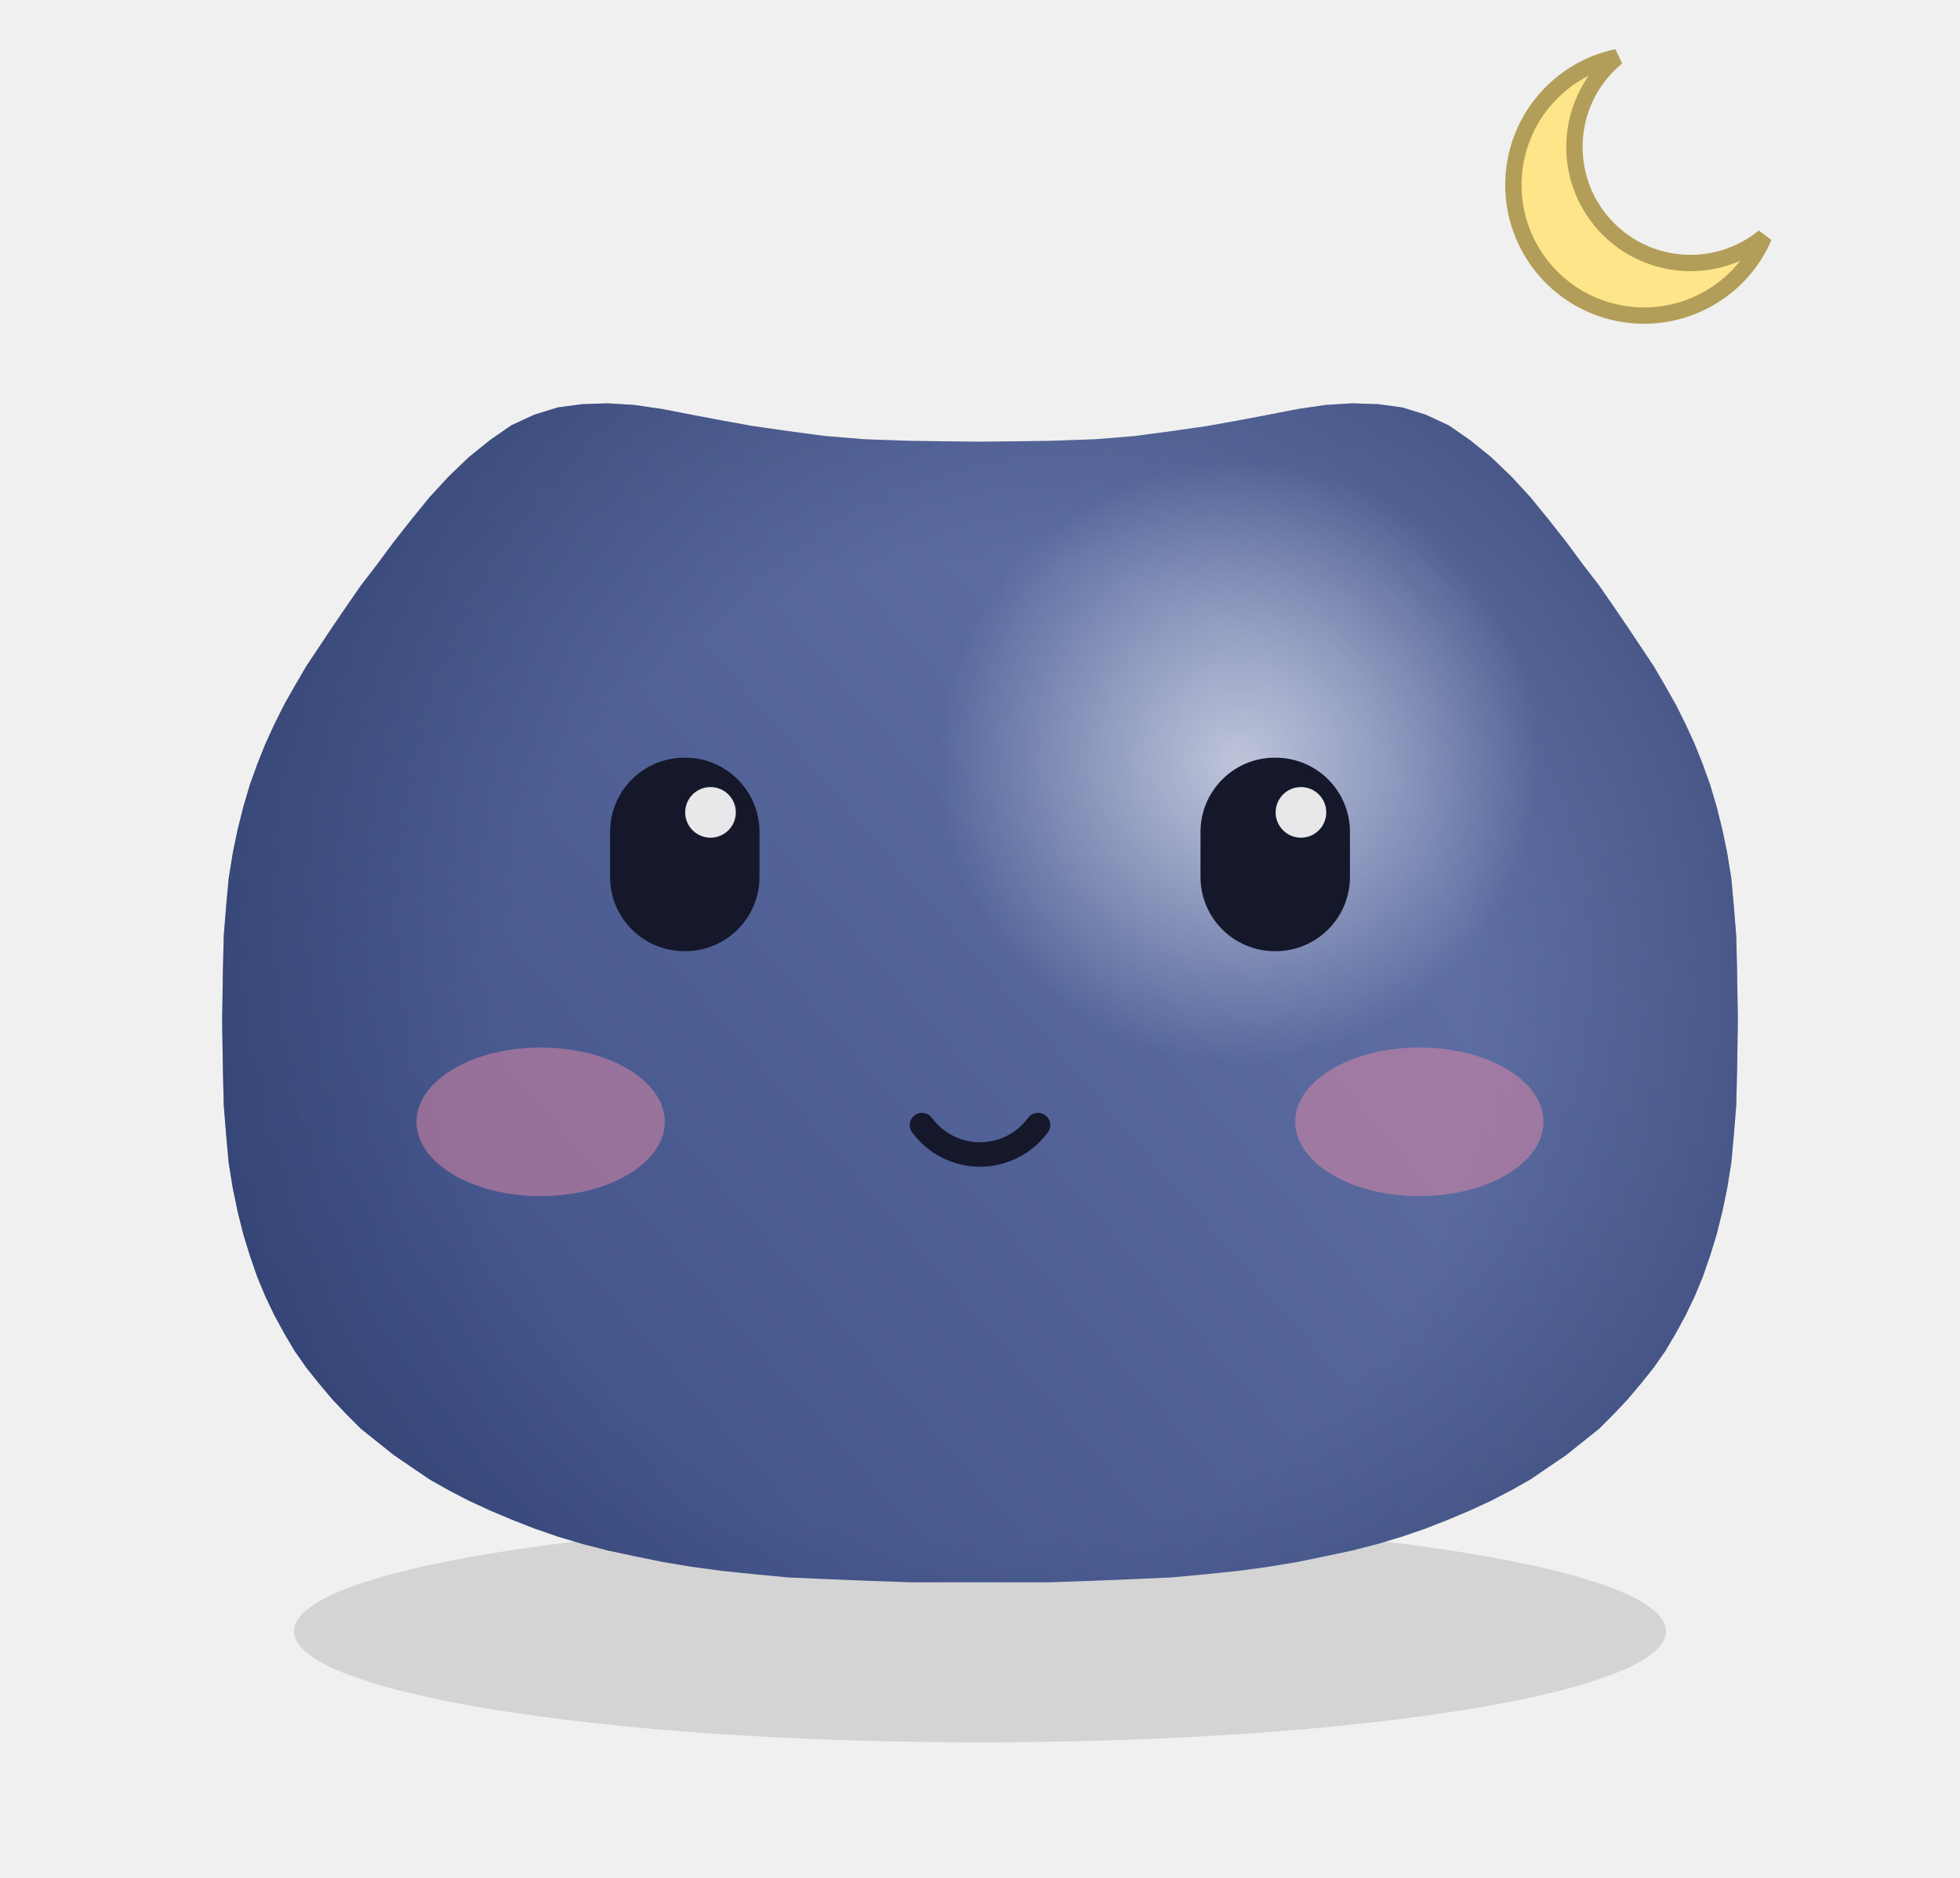
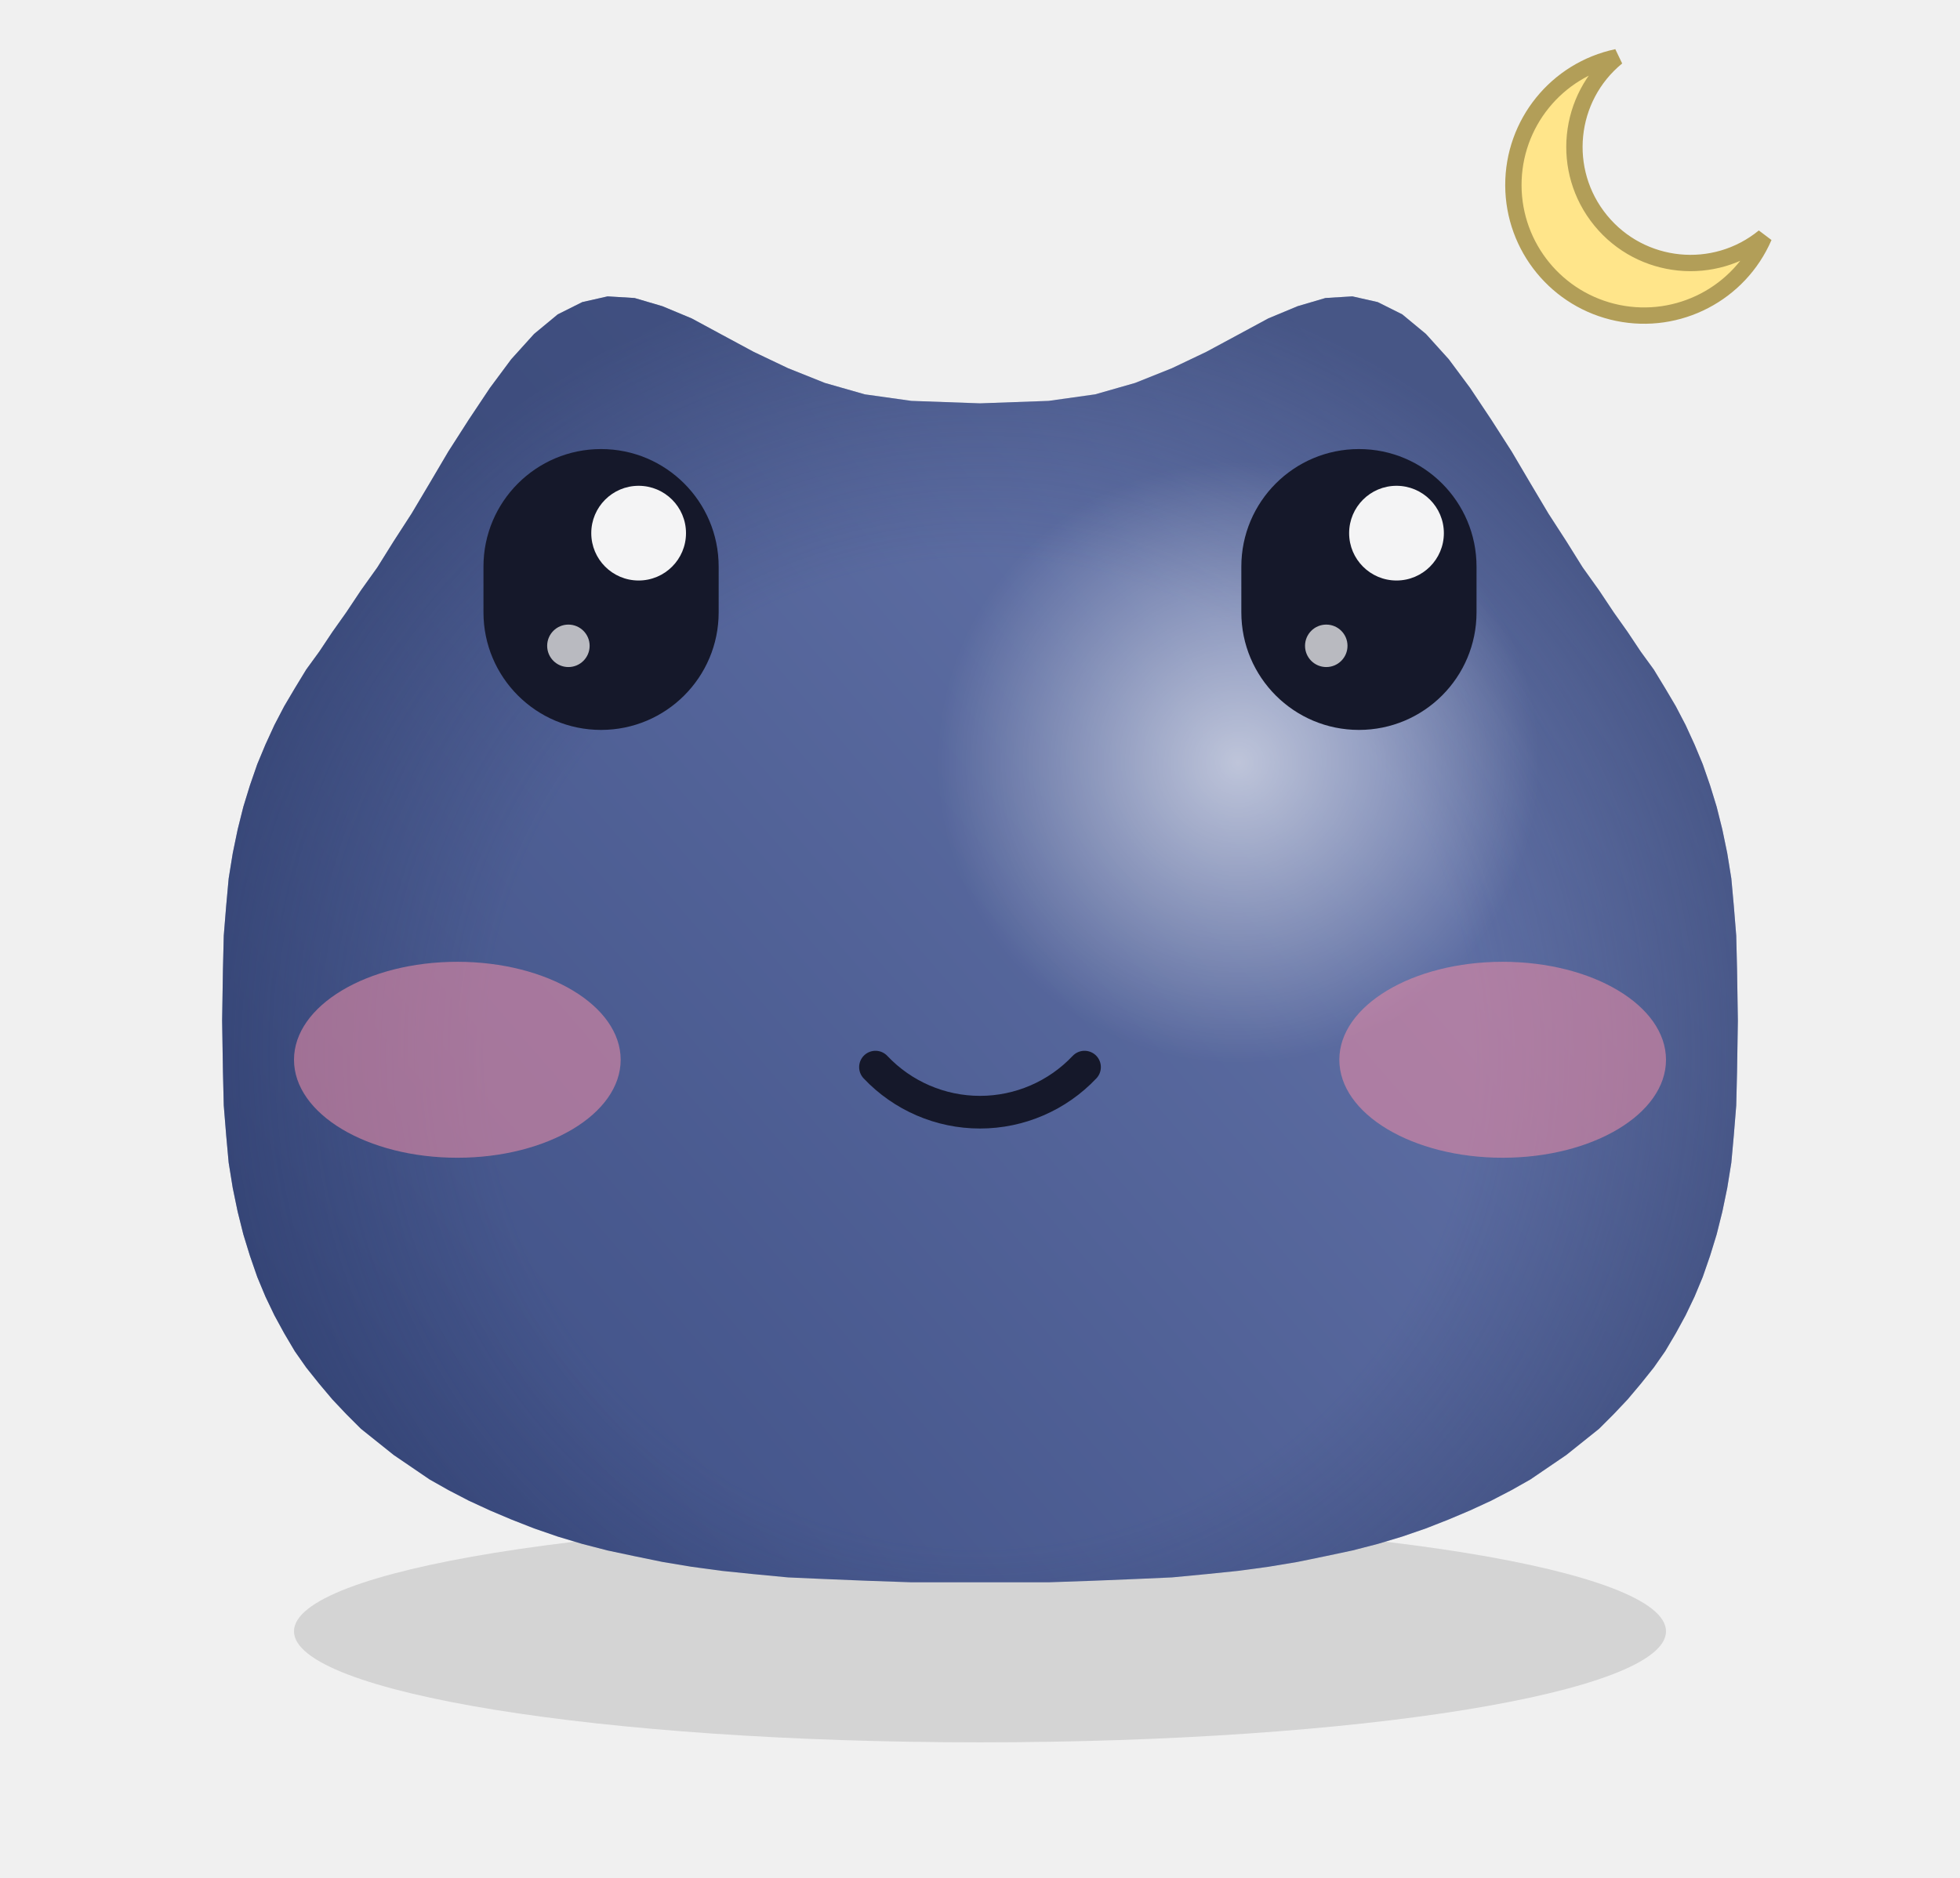
<svg xmlns="http://www.w3.org/2000/svg" viewBox="-120 -125 240 230" width="240" height="230">
  <defs>
    <linearGradient id="g" gradientUnits="userSpaceOnUse" x1="65.0" y1="-58.5" x2="-74.2" y2="61.9">
      <stop offset="0" stop-color="#6676ab" />
      <stop offset="1" stop-color="#3e4f85" />
    </linearGradient>
    <radialGradient id="r" gradientUnits="userSpaceOnUse" cx="0" cy="4" r="97.4">
      <stop offset=".62" stop-color="#283662" stop-opacity="0" />
      <stop offset="1" stop-color="#283662" stop-opacity=".5" />
    </radialGradient>
    <radialGradient id="h" gradientUnits="userSpaceOnUse" cx="31.6" cy="-31.6" r="36.8">
      <stop offset="0" stop-color="#fff" stop-opacity=".6" />
      <stop offset="1" stop-color="#fff" stop-opacity="0" />
    </radialGradient>
  </defs>
  <ellipse cx="0" cy="74.8" rx="84.0" ry="13.6" fill="#000" opacity=".12" />
-   <path d="M92.8 0.0 L92.7 6.3 L92.6 10.4 L92.3 14.1 L92.0 17.4 L91.5 20.5 L90.9 23.4 L90.2 26.2 L89.4 28.8 L88.5 31.4 L87.5 33.8 L86.4 36.1 L85.2 38.3 L83.9 40.5 L82.5 42.5 L80.9 44.5 L79.3 46.4 L77.6 48.2 L75.8 50.0 L73.8 51.6 L71.8 53.2 L69.6 54.7 L67.4 56.2 L65.1 57.5 L62.6 58.8 L60.0 60.0 L57.4 61.1 L54.6 62.2 L51.7 63.2 L48.7 64.1 L45.6 64.9 L42.3 65.6 L38.9 66.3 L35.3 66.9 L31.6 67.4 L27.7 67.8 L23.5 68.2 L19.0 68.4 L14.1 68.6 L8.4 68.8 L0.0 68.8 L-8.4 68.8 L-14.1 68.6 L-19.0 68.4 L-23.5 68.2 L-27.7 67.8 L-31.6 67.4 L-35.3 66.9 L-38.9 66.3 L-42.3 65.6 L-45.6 64.9 L-48.7 64.1 L-51.7 63.2 L-54.6 62.2 L-57.4 61.1 L-60.0 60.0 L-62.6 58.8 L-65.1 57.5 L-67.4 56.2 L-69.6 54.7 L-71.8 53.2 L-73.8 51.6 L-75.8 50.0 L-77.6 48.2 L-79.3 46.4 L-80.9 44.5 L-82.5 42.5 L-83.9 40.5 L-85.2 38.3 L-86.4 36.1 L-87.5 33.8 L-88.5 31.4 L-89.4 28.8 L-90.2 26.2 L-90.9 23.4 L-91.5 20.5 L-92.0 17.4 L-92.3 14.1 L-92.6 10.4 L-92.7 6.3 L-92.8 0.0 L-92.7 -6.3 L-92.6 -10.4 L-92.3 -14.1 L-92.0 -17.4 L-91.5 -20.5 L-90.9 -23.4 L-90.2 -26.2 L-89.4 -28.9 L-88.5 -31.4 L-87.5 -33.9 L-86.4 -36.3 L-85.2 -38.7 L-83.9 -41.0 L-82.5 -43.4 L-80.9 -45.8 L-79.3 -48.2 L-77.6 -50.7 L-75.8 -53.3 L-73.8 -55.9 L-71.8 -58.6 L-69.6 -61.4 L-67.4 -64.1 L-65.1 -66.6 L-62.6 -69.0 L-60.0 -71.1 L-57.4 -72.9 L-54.6 -74.2 L-51.7 -75.1 L-48.7 -75.5 L-45.6 -75.6 L-42.3 -75.4 L-38.9 -74.9 L-35.3 -74.2 L-31.6 -73.5 L-27.7 -72.8 L-23.5 -72.2 L-19.0 -71.6 L-14.1 -71.2 L-8.4 -71.0 L-0.0 -70.9 L8.4 -71.0 L14.1 -71.2 L19.0 -71.6 L23.5 -72.2 L27.7 -72.8 L31.6 -73.5 L35.3 -74.2 L38.9 -74.9 L42.3 -75.4 L45.6 -75.6 L48.7 -75.5 L51.7 -75.1 L54.6 -74.2 L57.4 -72.9 L60.0 -71.1 L62.6 -69.0 L65.1 -66.6 L67.4 -64.1 L69.6 -61.4 L71.8 -58.6 L73.8 -55.9 L75.8 -53.3 L77.6 -50.7 L79.3 -48.2 L80.9 -45.8 L82.5 -43.4 L83.9 -41.0 L85.2 -38.7 L86.4 -36.3 L87.5 -33.9 L88.5 -31.4 L89.4 -28.9 L90.2 -26.2 L90.9 -23.4 L91.5 -20.5 L92.0 -17.4 L92.3 -14.1 L92.6 -10.4 L92.7 -6.3Z" fill="url(#g)" />
-   <path d="M92.8 0.0 L92.7 6.3 L92.6 10.4 L92.3 14.1 L92.0 17.4 L91.5 20.5 L90.9 23.4 L90.2 26.2 L89.4 28.8 L88.5 31.4 L87.5 33.8 L86.4 36.1 L85.2 38.3 L83.9 40.5 L82.5 42.5 L80.9 44.5 L79.3 46.4 L77.6 48.2 L75.8 50.0 L73.8 51.6 L71.8 53.2 L69.6 54.7 L67.4 56.2 L65.1 57.5 L62.6 58.8 L60.0 60.0 L57.4 61.1 L54.6 62.2 L51.7 63.2 L48.7 64.1 L45.6 64.9 L42.3 65.6 L38.9 66.3 L35.3 66.9 L31.6 67.4 L27.7 67.8 L23.5 68.2 L19.0 68.4 L14.1 68.6 L8.4 68.8 L0.0 68.8 L-8.4 68.8 L-14.1 68.6 L-19.0 68.4 L-23.5 68.2 L-27.7 67.8 L-31.6 67.4 L-35.3 66.9 L-38.9 66.3 L-42.3 65.6 L-45.6 64.9 L-48.7 64.1 L-51.7 63.2 L-54.6 62.2 L-57.4 61.1 L-60.0 60.0 L-62.6 58.8 L-65.1 57.5 L-67.4 56.2 L-69.6 54.7 L-71.8 53.2 L-73.8 51.6 L-75.8 50.0 L-77.6 48.2 L-79.3 46.4 L-80.9 44.5 L-82.5 42.5 L-83.9 40.5 L-85.2 38.3 L-86.4 36.1 L-87.5 33.8 L-88.5 31.4 L-89.4 28.8 L-90.2 26.2 L-90.9 23.4 L-91.5 20.5 L-92.0 17.4 L-92.3 14.1 L-92.6 10.4 L-92.7 6.3 L-92.8 0.0 L-92.7 -6.3 L-92.6 -10.4 L-92.3 -14.1 L-92.0 -17.4 L-91.5 -20.5 L-90.9 -23.4 L-90.2 -26.2 L-89.4 -28.9 L-88.5 -31.4 L-87.5 -33.9 L-86.4 -36.3 L-85.2 -38.7 L-83.9 -41.0 L-82.5 -43.4 L-80.9 -45.8 L-79.3 -48.2 L-77.6 -50.7 L-75.8 -53.3 L-73.8 -55.9 L-71.8 -58.6 L-69.6 -61.4 L-67.4 -64.1 L-65.1 -66.6 L-62.6 -69.0 L-60.0 -71.1 L-57.4 -72.9 L-54.6 -74.2 L-51.7 -75.1 L-48.7 -75.5 L-45.6 -75.6 L-42.3 -75.4 L-38.9 -74.9 L-35.3 -74.2 L-31.6 -73.5 L-27.7 -72.8 L-23.5 -72.2 L-19.0 -71.6 L-14.1 -71.2 L-8.4 -71.0 L-0.0 -70.9 L8.4 -71.0 L14.1 -71.2 L19.0 -71.6 L23.5 -72.2 L27.7 -72.8 L31.6 -73.5 L35.3 -74.2 L38.9 -74.9 L42.3 -75.4 L45.6 -75.6 L48.7 -75.5 L51.7 -75.1 L54.6 -74.2 L57.4 -72.9 L60.0 -71.1 L62.6 -69.0 L65.1 -66.6 L67.4 -64.1 L69.6 -61.4 L71.8 -58.6 L73.8 -55.9 L75.8 -53.3 L77.6 -50.7 L79.3 -48.2 L80.9 -45.8 L82.5 -43.4 L83.9 -41.0 L85.2 -38.7 L86.4 -36.3 L87.5 -33.9 L88.5 -31.4 L89.4 -28.9 L90.2 -26.2 L90.9 -23.4 L91.5 -20.5 L92.0 -17.4 L92.3 -14.1 L92.6 -10.4 L92.7 -6.3Z" fill="url(#r)" />
-   <path d="M92.8 0.0 L92.7 6.3 L92.6 10.4 L92.3 14.1 L92.0 17.4 L91.5 20.5 L90.9 23.4 L90.2 26.2 L89.4 28.8 L88.5 31.4 L87.5 33.8 L86.4 36.1 L85.2 38.3 L83.9 40.5 L82.5 42.5 L80.9 44.5 L79.3 46.4 L77.6 48.2 L75.8 50.0 L73.8 51.6 L71.8 53.2 L69.6 54.7 L67.4 56.2 L65.1 57.5 L62.6 58.8 L60.0 60.0 L57.4 61.1 L54.6 62.2 L51.7 63.2 L48.7 64.1 L45.6 64.9 L42.3 65.6 L38.9 66.3 L35.3 66.9 L31.6 67.4 L27.7 67.8 L23.5 68.2 L19.0 68.4 L14.1 68.6 L8.4 68.8 L0.0 68.8 L-8.4 68.8 L-14.1 68.6 L-19.0 68.4 L-23.5 68.2 L-27.7 67.8 L-31.6 67.4 L-35.3 66.9 L-38.9 66.3 L-42.3 65.6 L-45.6 64.9 L-48.7 64.1 L-51.7 63.2 L-54.6 62.2 L-57.4 61.1 L-60.0 60.0 L-62.6 58.8 L-65.1 57.5 L-67.4 56.2 L-69.6 54.7 L-71.8 53.2 L-73.8 51.6 L-75.8 50.0 L-77.6 48.2 L-79.3 46.4 L-80.9 44.5 L-82.5 42.5 L-83.9 40.5 L-85.2 38.3 L-86.4 36.1 L-87.5 33.8 L-88.5 31.4 L-89.4 28.8 L-90.2 26.2 L-90.9 23.4 L-91.5 20.5 L-92.0 17.4 L-92.3 14.1 L-92.6 10.4 L-92.7 6.3 L-92.8 0.0 L-92.7 -6.3 L-92.6 -10.4 L-92.3 -14.1 L-92.0 -17.4 L-91.5 -20.5 L-90.9 -23.4 L-90.2 -26.2 L-89.4 -28.9 L-88.5 -31.4 L-87.5 -33.9 L-86.4 -36.3 L-85.2 -38.7 L-83.9 -41.0 L-82.5 -43.4 L-80.9 -45.8 L-79.3 -48.2 L-77.6 -50.7 L-75.8 -53.3 L-73.8 -55.9 L-71.8 -58.6 L-69.6 -61.4 L-67.4 -64.1 L-65.1 -66.6 L-62.6 -69.0 L-60.0 -71.1 L-57.4 -72.9 L-54.6 -74.2 L-51.7 -75.1 L-48.7 -75.5 L-45.6 -75.6 L-42.3 -75.4 L-38.9 -74.9 L-35.3 -74.2 L-31.6 -73.5 L-27.7 -72.8 L-23.5 -72.2 L-19.0 -71.6 L-14.1 -71.2 L-8.4 -71.0 L-0.0 -70.9 L8.4 -71.0 L14.1 -71.2 L19.0 -71.6 L23.5 -72.2 L27.7 -72.8 L31.6 -73.5 L35.3 -74.2 L38.9 -74.9 L42.3 -75.4 L45.6 -75.6 L48.7 -75.5 L51.7 -75.1 L54.6 -74.2 L57.4 -72.9 L60.0 -71.1 L62.6 -69.0 L65.1 -66.6 L67.4 -64.1 L69.6 -61.4 L71.8 -58.6 L73.8 -55.9 L75.8 -53.3 L77.6 -50.7 L79.3 -48.2 L80.9 -45.8 L82.5 -43.4 L83.9 -41.0 L85.2 -38.7 L86.4 -36.3 L87.5 -33.9 L88.5 -31.4 L89.4 -28.9 L90.2 -26.2 L90.9 -23.4 L91.5 -20.5 L92.0 -17.4 L92.3 -14.1 L92.6 -10.4 L92.7 -6.3Z" fill="url(#h)" />
+   <path d="M92.8 0.0 L92.7 6.3 L92.6 10.4 L92.3 14.1 L92.0 17.4 L91.5 20.5 L90.9 23.4 L90.2 26.2 L89.4 28.8 L88.5 31.4 L87.5 33.8 L86.4 36.1 L85.2 38.3 L83.9 40.5 L82.5 42.5 L80.9 44.5 L79.3 46.4 L77.6 48.2 L75.8 50.0 L73.8 51.6 L71.8 53.2 L69.6 54.7 L67.4 56.2 L65.1 57.5 L62.6 58.8 L60.0 60.0 L57.4 61.1 L54.6 62.2 L51.7 63.2 L48.7 64.1 L45.6 64.9 L42.3 65.6 L38.9 66.3 L35.3 66.9 L31.6 67.4 L27.7 67.8 L23.5 68.2 L19.0 68.4 L14.1 68.6 L8.4 68.8 L0.0 68.8 L-8.4 68.8 L-14.1 68.6 L-19.0 68.4 L-23.5 68.2 L-27.7 67.8 L-31.6 67.4 L-35.3 66.9 L-38.9 66.3 L-42.3 65.6 L-45.6 64.9 L-48.7 64.1 L-51.7 63.2 L-54.6 62.2 L-57.4 61.1 L-60.0 60.0 L-62.6 58.8 L-65.1 57.5 L-67.4 56.2 L-69.6 54.7 L-71.8 53.2 L-73.8 51.6 L-75.8 50.0 L-77.6 48.2 L-79.3 46.4 L-80.9 44.5 L-82.5 42.5 L-83.9 40.5 L-85.2 38.3 L-86.4 36.1 L-87.5 33.8 L-88.5 31.4 L-89.4 28.8 L-90.2 26.2 L-90.9 23.4 L-91.5 20.5 L-92.0 17.4 L-92.3 14.1 L-92.6 10.4 L-92.7 6.3 L-92.8 0.0 L-92.7 -6.3 L-92.6 -10.4 L-92.3 -14.1 L-92.0 -17.4 L-91.5 -20.5 L-90.9 -23.4 L-90.2 -26.2 L-89.4 -28.8 L-88.5 -31.4 L-87.5 -33.8 L-86.4 -36.2 L-85.2 -38.5 L-83.9 -40.7 L-82.5 -43.0 L-80.9 -45.2 L-79.3 -47.6 L-77.6 -50.0 L-75.8 -52.7 L-73.8 -55.5 L-71.8 -58.7 L-69.6 -62.1 L-67.4 -65.8 L-65.1 -69.7 L-62.6 -73.6 L-60.0 -77.5 L-57.4 -81.0 L-54.6 -84.1 L-51.7 -86.5 L-48.7 -88.0 L-45.6 -88.7 L-42.3 -88.5 L-38.9 -87.5 L-35.3 -86.0 L-31.6 -84.0 L-27.7 -81.9 L-23.5 -79.9 L-19.0 -78.1 L-14.1 -76.7 L-8.4 -75.9 L-0.0 -75.6 L8.4 -75.9 L14.1 -76.7 L19.0 -78.1 L23.5 -79.9 L27.7 -81.9 L31.6 -84.0 L35.3 -86.0 L38.9 -87.5 L42.3 -88.5 L45.6 -88.7 L48.7 -88.0 L51.7 -86.5 L54.6 -84.1 L57.4 -81.0 L60.0 -77.5 L62.6 -73.6 L65.1 -69.7 L67.4 -65.8 L69.6 -62.1 L71.8 -58.7 L73.8 -55.5 L75.8 -52.7 L77.6 -50.0 L79.3 -47.6 L80.9 -45.2 L82.5 -43.0 L83.9 -40.7 L85.2 -38.5 L86.4 -36.2 L87.5 -33.8 L88.5 -31.4 L89.4 -28.8 L90.2 -26.2 L90.9 -23.4 L91.5 -20.5 L92.0 -17.4 L92.3 -14.1 L92.6 -10.4 L92.7 -6.3Z" fill="url(#g)" />
+   <path d="M92.8 0.0 L92.7 6.3 L92.6 10.4 L92.3 14.1 L92.0 17.4 L91.5 20.5 L90.9 23.4 L90.2 26.2 L89.4 28.8 L88.5 31.4 L87.5 33.8 L86.4 36.1 L85.2 38.3 L83.9 40.5 L82.5 42.5 L80.9 44.5 L79.3 46.4 L77.6 48.2 L75.8 50.0 L73.8 51.6 L71.8 53.2 L69.6 54.7 L67.4 56.2 L65.1 57.5 L62.6 58.8 L60.0 60.0 L57.4 61.1 L54.6 62.2 L51.7 63.2 L48.7 64.1 L45.6 64.9 L42.3 65.6 L38.9 66.3 L35.3 66.9 L31.6 67.4 L27.7 67.8 L23.5 68.2 L19.0 68.4 L14.1 68.6 L8.4 68.8 L0.0 68.8 L-8.4 68.8 L-14.1 68.6 L-19.0 68.4 L-23.5 68.2 L-27.7 67.8 L-31.6 67.4 L-35.3 66.9 L-38.9 66.3 L-42.3 65.6 L-45.6 64.9 L-48.7 64.1 L-51.7 63.2 L-54.6 62.2 L-57.4 61.1 L-60.0 60.0 L-62.6 58.8 L-65.1 57.5 L-67.4 56.2 L-69.6 54.7 L-71.8 53.2 L-73.8 51.6 L-75.8 50.0 L-77.6 48.2 L-79.3 46.4 L-80.9 44.5 L-82.5 42.5 L-83.9 40.5 L-85.2 38.3 L-86.4 36.1 L-87.5 33.8 L-88.5 31.4 L-89.4 28.8 L-90.2 26.2 L-90.9 23.4 L-91.5 20.5 L-92.0 17.4 L-92.3 14.1 L-92.6 10.4 L-92.7 6.3 L-92.8 0.0 L-92.7 -6.3 L-92.6 -10.4 L-92.3 -14.1 L-92.0 -17.4 L-91.5 -20.5 L-90.9 -23.4 L-90.2 -26.2 L-89.4 -28.8 L-88.5 -31.4 L-87.5 -33.8 L-86.4 -36.2 L-85.2 -38.5 L-83.9 -40.7 L-82.5 -43.0 L-80.9 -45.2 L-79.3 -47.6 L-77.6 -50.0 L-75.8 -52.7 L-73.8 -55.5 L-71.8 -58.7 L-69.6 -62.1 L-67.4 -65.8 L-65.1 -69.7 L-62.6 -73.6 L-60.0 -77.5 L-57.4 -81.0 L-54.6 -84.1 L-51.7 -86.5 L-48.7 -88.0 L-45.6 -88.7 L-42.3 -88.5 L-38.9 -87.5 L-35.3 -86.0 L-31.6 -84.0 L-27.7 -81.9 L-23.5 -79.9 L-19.0 -78.1 L-14.1 -76.7 L-8.4 -75.9 L-0.0 -75.6 L8.4 -75.9 L14.1 -76.7 L19.0 -78.1 L23.5 -79.9 L27.7 -81.9 L31.6 -84.0 L35.3 -86.0 L38.9 -87.5 L42.3 -88.5 L45.6 -88.7 L48.7 -88.0 L51.7 -86.5 L54.6 -84.1 L57.4 -81.0 L60.0 -77.5 L62.6 -73.6 L65.1 -69.7 L67.4 -65.8 L69.6 -62.1 L71.8 -58.7 L73.8 -55.5 L75.8 -52.7 L77.6 -50.0 L79.3 -47.6 L80.9 -45.2 L82.5 -43.0 L83.9 -40.7 L85.2 -38.5 L86.4 -36.2 L87.5 -33.8 L88.5 -31.4 L89.4 -28.8 L90.2 -26.2 L90.9 -23.4 L91.5 -20.5 L92.0 -17.4 L92.3 -14.1 L92.6 -10.4 L92.7 -6.3Z" fill="url(#r)" />
+   <path d="M92.8 0.0 L92.7 6.3 L92.6 10.4 L92.3 14.1 L92.0 17.4 L91.5 20.5 L90.9 23.4 L90.2 26.2 L89.4 28.8 L88.5 31.4 L87.5 33.8 L86.4 36.1 L85.2 38.3 L83.9 40.5 L82.5 42.5 L80.9 44.5 L79.3 46.4 L77.6 48.2 L75.8 50.0 L73.8 51.6 L71.8 53.2 L69.6 54.7 L67.4 56.2 L65.1 57.5 L62.6 58.8 L60.0 60.0 L57.4 61.1 L54.6 62.2 L51.7 63.2 L48.7 64.1 L45.6 64.9 L42.3 65.6 L38.9 66.3 L35.3 66.9 L31.6 67.4 L27.7 67.8 L23.5 68.2 L19.0 68.4 L14.1 68.6 L8.4 68.8 L0.0 68.8 L-8.4 68.8 L-14.1 68.6 L-19.0 68.4 L-23.5 68.2 L-27.7 67.8 L-31.6 67.4 L-35.3 66.9 L-38.9 66.3 L-42.3 65.6 L-45.6 64.9 L-48.7 64.1 L-51.7 63.2 L-54.6 62.2 L-57.4 61.1 L-60.0 60.0 L-62.6 58.8 L-65.1 57.5 L-67.4 56.2 L-69.6 54.7 L-71.8 53.2 L-73.8 51.6 L-75.8 50.0 L-77.6 48.2 L-79.3 46.4 L-80.9 44.5 L-82.5 42.5 L-83.9 40.5 L-85.2 38.3 L-86.4 36.1 L-87.5 33.8 L-88.5 31.4 L-89.4 28.8 L-90.2 26.2 L-90.9 23.4 L-91.5 20.5 L-92.0 17.4 L-92.3 14.1 L-92.6 10.4 L-92.7 6.3 L-92.8 0.0 L-92.7 -6.3 L-92.6 -10.4 L-92.3 -14.1 L-92.0 -17.4 L-91.5 -20.5 L-90.9 -23.4 L-90.2 -26.2 L-89.4 -28.8 L-88.5 -31.4 L-87.5 -33.8 L-86.4 -36.2 L-85.2 -38.5 L-83.9 -40.7 L-82.5 -43.0 L-80.9 -45.2 L-79.3 -47.6 L-77.6 -50.0 L-75.8 -52.7 L-73.8 -55.5 L-71.8 -58.7 L-69.6 -62.1 L-67.4 -65.8 L-65.1 -69.7 L-62.6 -73.6 L-60.0 -77.5 L-57.4 -81.0 L-54.6 -84.1 L-51.7 -86.5 L-48.7 -88.0 L-45.6 -88.7 L-42.3 -88.5 L-38.9 -87.5 L-35.3 -86.0 L-31.6 -84.0 L-27.7 -81.9 L-23.5 -79.9 L-19.0 -78.1 L-14.1 -76.7 L-8.4 -75.9 L-0.0 -75.6 L8.4 -75.9 L14.1 -76.7 L19.0 -78.1 L23.5 -79.9 L27.7 -81.9 L31.6 -84.0 L35.3 -86.0 L38.9 -87.5 L42.3 -88.5 L45.6 -88.7 L48.7 -88.0 L51.7 -86.5 L54.6 -84.1 L57.4 -81.0 L60.0 -77.5 L62.6 -73.6 L65.1 -69.7 L67.4 -65.8 L69.6 -62.1 L71.8 -58.7 L73.8 -55.5 L75.8 -52.7 L77.6 -50.0 L79.3 -47.6 L80.9 -45.2 L82.5 -43.0 L83.9 -40.7 L85.2 -38.5 L86.4 -36.2 L87.5 -33.8 L88.5 -31.4 L89.4 -28.8 L90.2 -26.2 L90.9 -23.4 L91.5 -20.5 L92.0 -17.4 L92.3 -14.1 L92.6 -10.4 L92.7 -6.3Z" fill="url(#h)" />
  <path d="M78 -118 A16 16 0 1 0 96 -96 A13 13 0 1 1 78 -118Z" fill="#ffe58a" stroke="#b29e58" stroke-width="2" />
-   <ellipse cx="-53.8" cy="12.4" rx="15.2" ry="9.1" fill="#e58aa5" opacity=".5" />
-   <ellipse cx="53.8" cy="12.4" rx="15.2" ry="9.1" fill="#e58aa5" opacity=".5" />
-   <rect x="-45.3" y="-32.2" width="18.3" height="23.7" rx="9.1" fill="#15182a" />
-   <circle cx="-33.0" cy="-25.5" r="3.1" fill="#fff" opacity=".9" />
-   <rect x="27.0" y="-32.2" width="18.3" height="23.7" rx="9.1" fill="#15182a" />
-   <circle cx="39.3" cy="-25.5" r="3.1" fill="#fff" opacity=".9" />
-   <path d="M-7.1 12.8 A8.8 8.8 0 0 0 7.1 12.8" fill="none" stroke="#15182a" stroke-width="3" stroke-linecap="round" />
+   <ellipse cx="-64.0" cy="4.8" rx="20.0" ry="12.0" fill="#e58aa5" opacity=".6" />
+   <ellipse cx="64.0" cy="4.8" rx="20.0" ry="12.0" fill="#e58aa5" opacity=".6" />
+   <rect x="-60.8" y="-70.0" width="28.8" height="34.4" rx="14.4" fill="#15182a" />
+   <circle cx="-41.8" cy="-59.7" r="5.8" fill="#fff" opacity=".95" />
+   <circle cx="-50.4" cy="-45.9" r="2.6" fill="#fff" opacity=".7" />
+   <rect x="32.0" y="-70.0" width="28.8" height="34.4" rx="14.4" fill="#15182a" />
+   <circle cx="51.0" cy="-59.7" r="5.8" fill="#fff" opacity=".95" />
+   <circle cx="42.4" cy="-45.9" r="2.6" fill="#fff" opacity=".7" />
+   <path d="M-12.8 5.7 A17.6 17.6 0 0 0 12.8 5.7" fill="none" stroke="#15182a" stroke-width="4" stroke-linecap="round" />
</svg>
